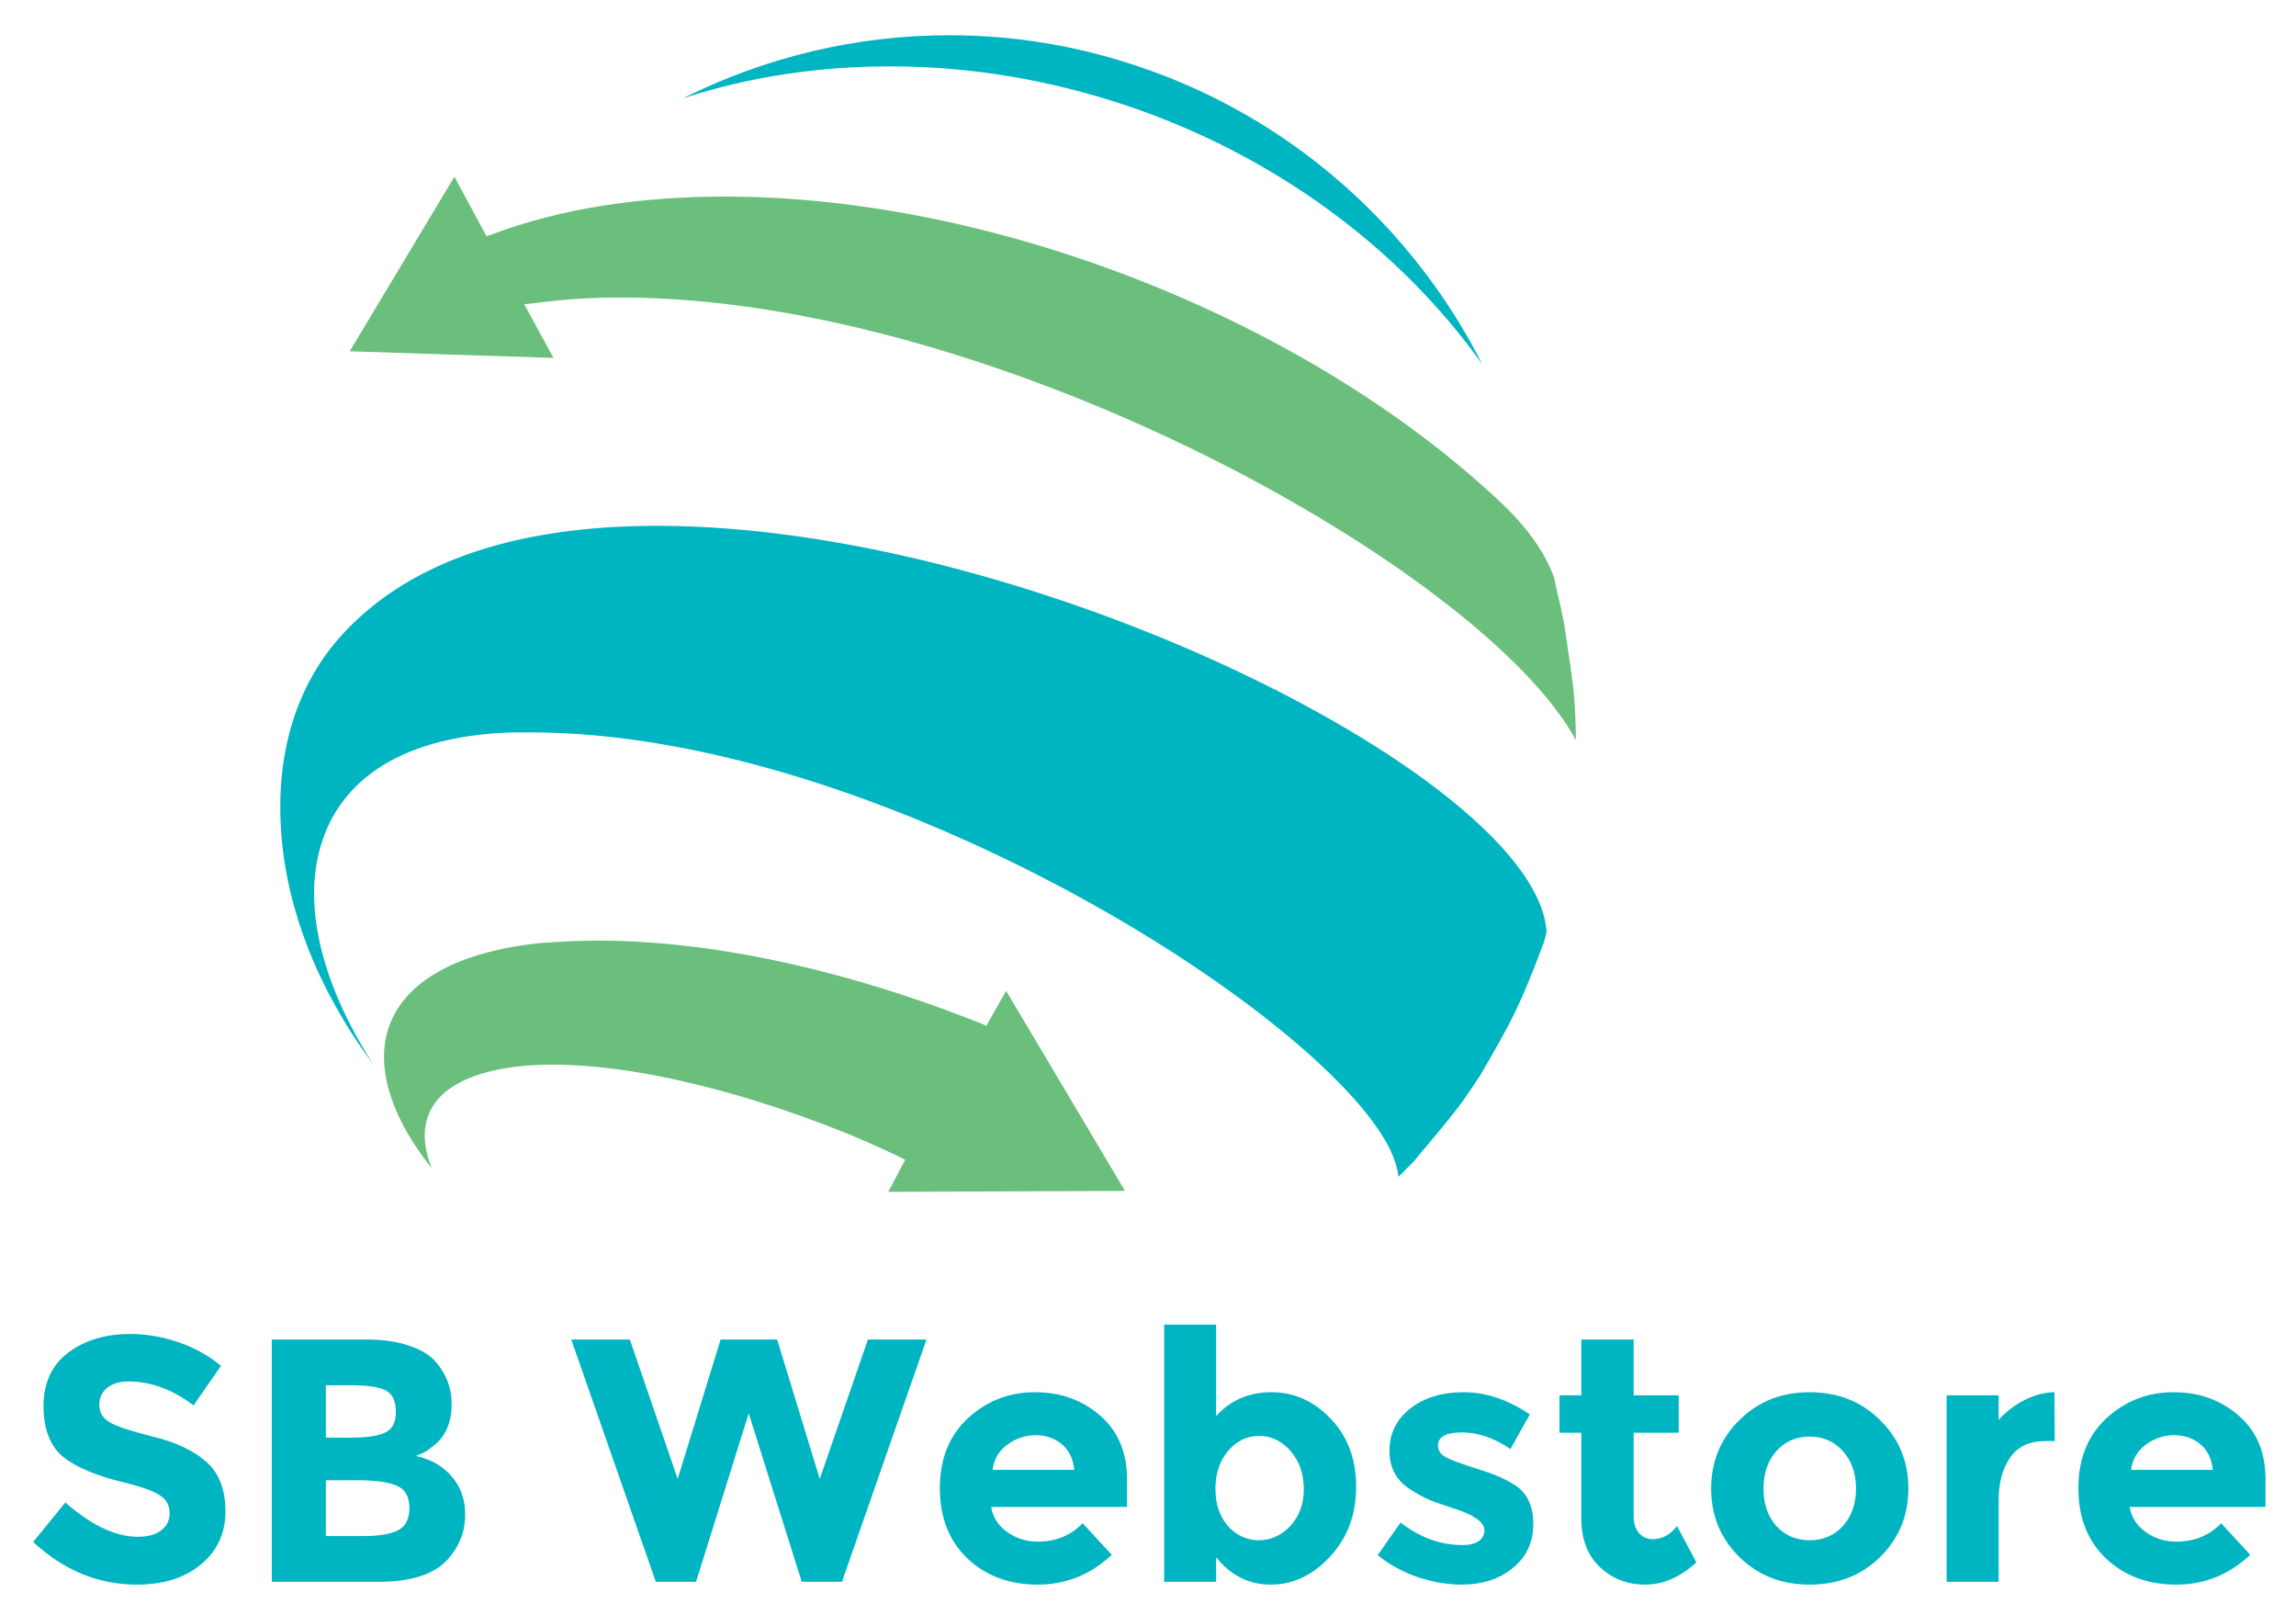
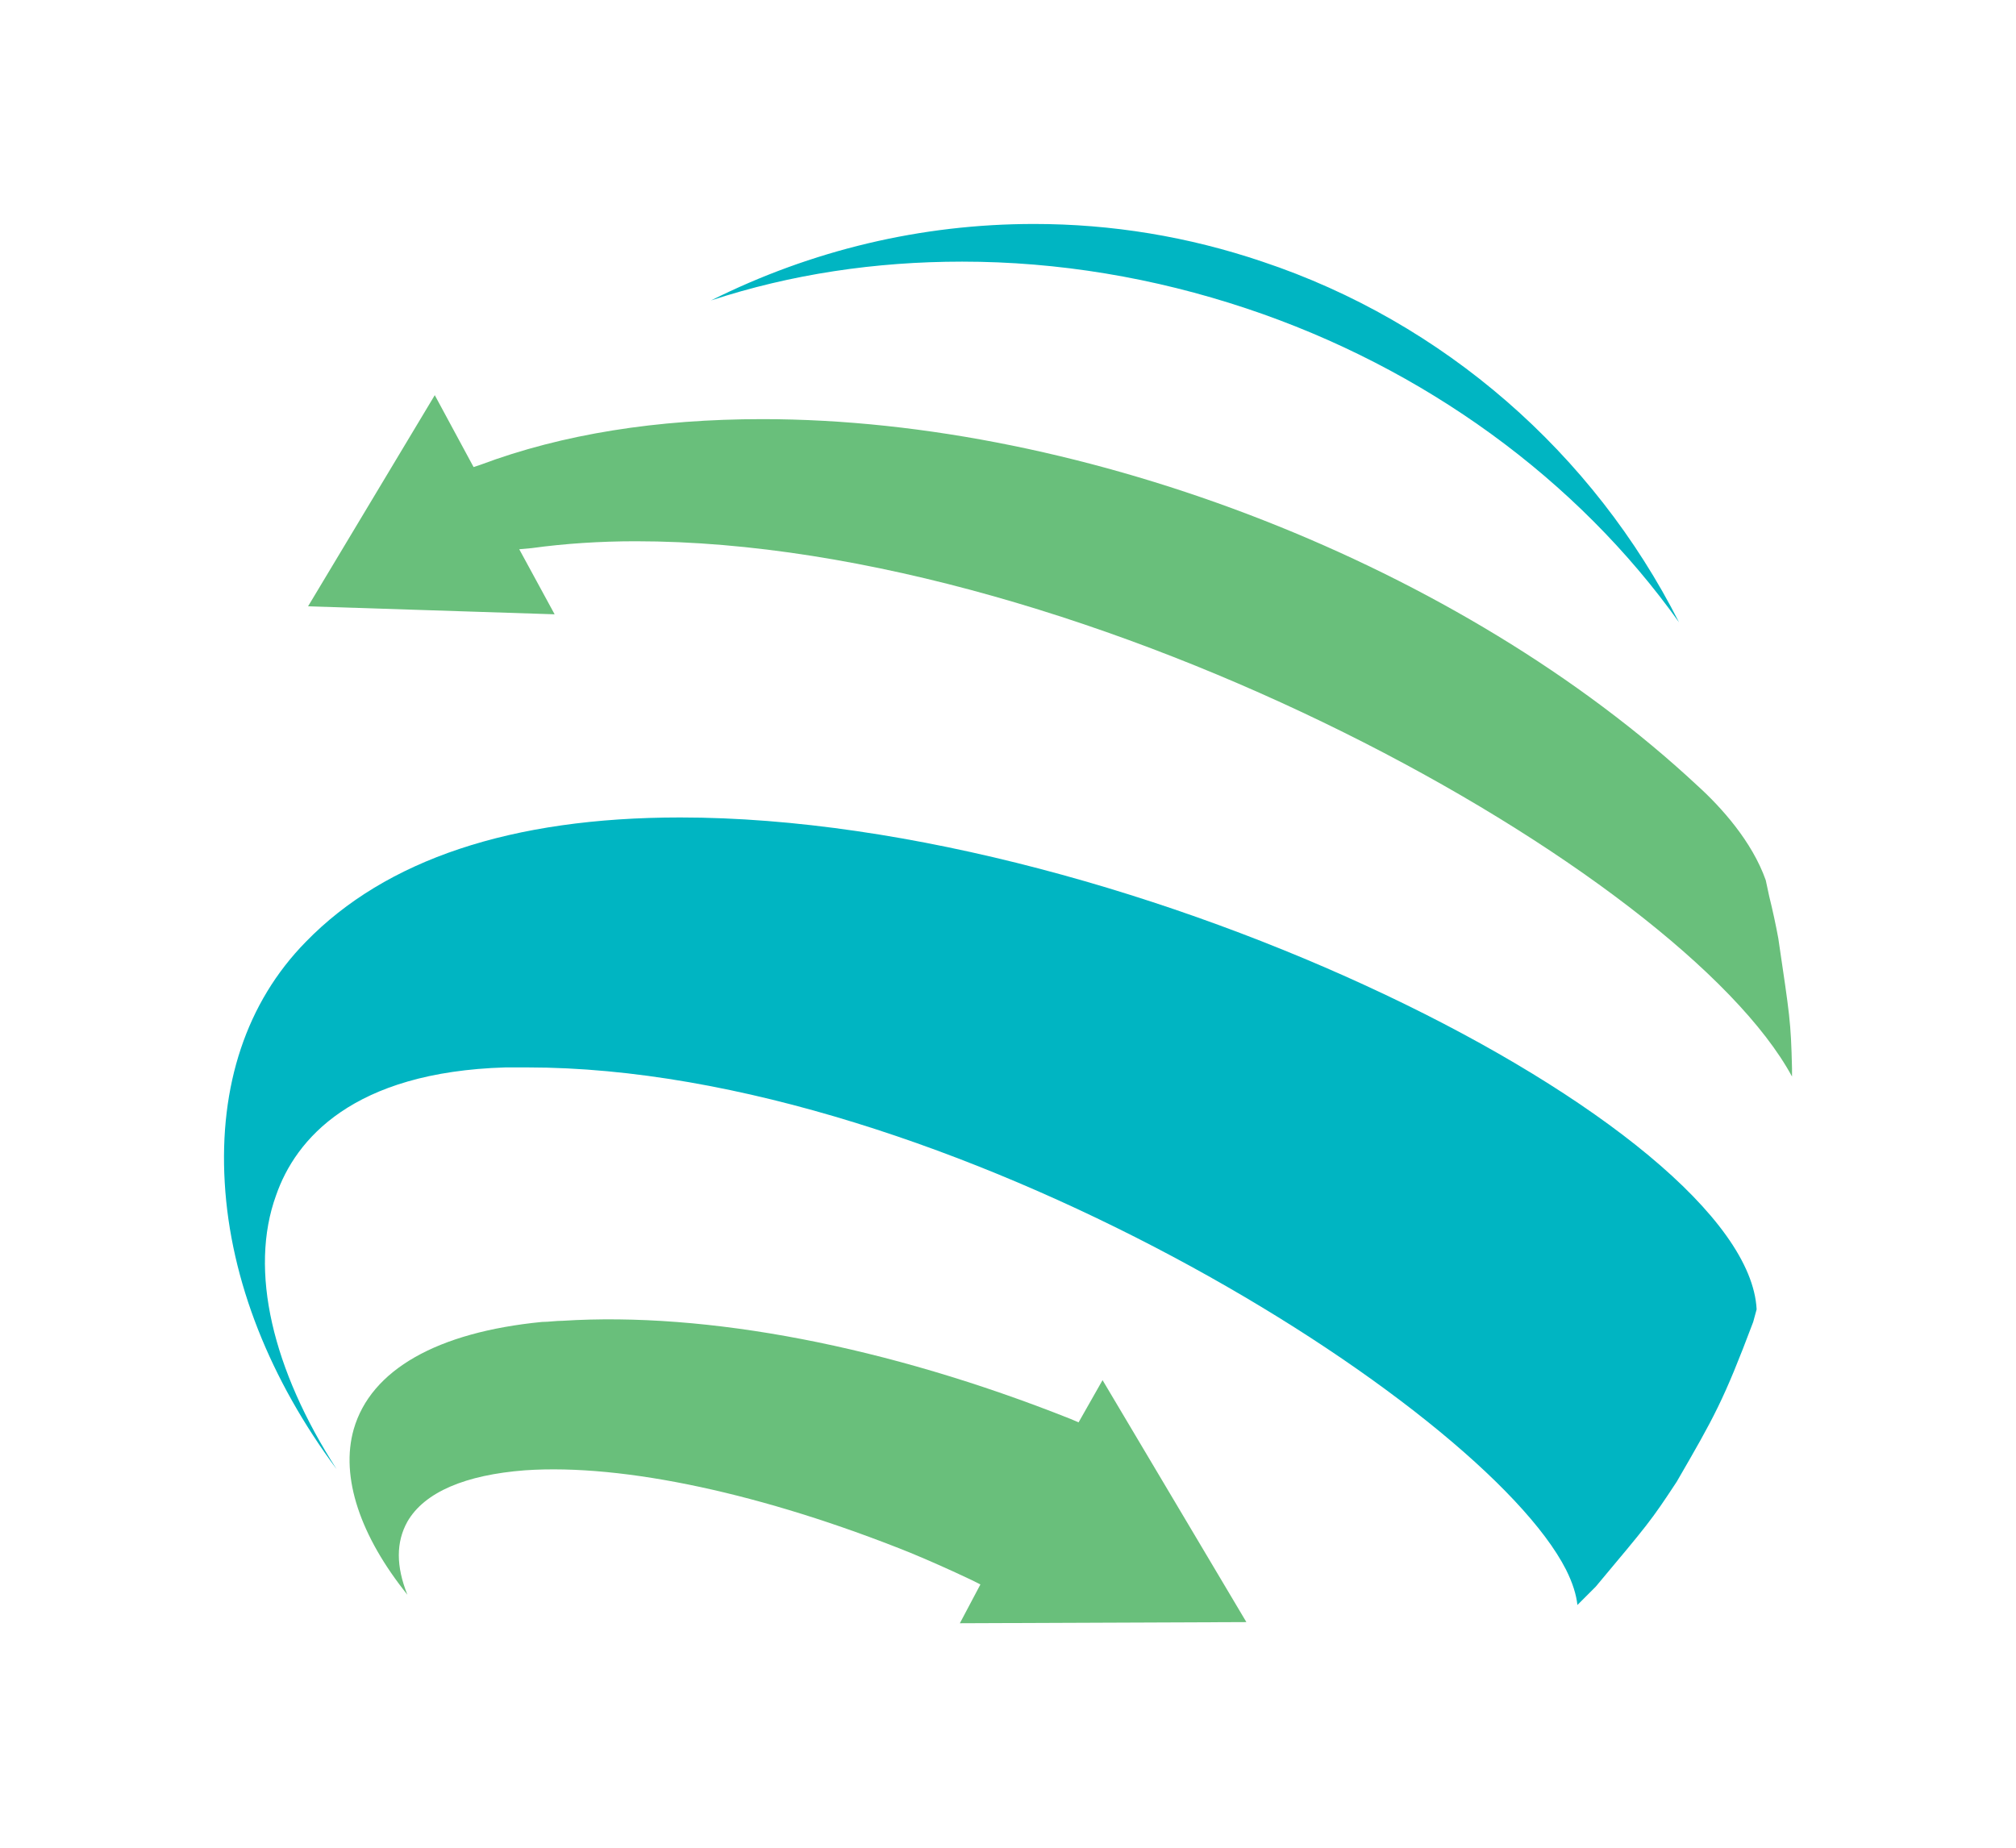
- <svg xmlns="http://www.w3.org/2000/svg" data-browser="Chrome[49.0]" viewBox="0 0 212 149">
-   <g style="-inkscape-font-specification:Montserrat" font-weight="700" font-size="32" font-family="Montserrat" letter-spacing="0" fill="#00b5c2" class="logo__item logo__item__inner">
-     <path d="M11.858 127.52q-1.248 0-1.984.609-.704.576-.704 1.568 0 .96.864 1.536.896.576 4.064 1.376 3.2.768 4.96 2.336 1.76 1.568 1.76 4.576 0 3.008-2.272 4.896-2.24 1.856-5.92 1.856-5.312 0-9.568-3.936l2.976-3.648q3.616 3.168 6.688 3.168 1.376 0 2.144-.576.8-.608.8-1.6 0-1.024-.832-1.6-.832-.608-3.296-1.216-3.904-.928-5.728-2.4-1.792-1.504-1.792-4.672 0-3.2 2.272-4.928 2.304-1.728 5.728-1.728 2.24 0 4.48.768t3.904 2.176l-2.528 3.648q-2.912-2.208-6.016-2.208zM34.888 146.017h-9.792v-22.368H33.8q2.272 0 3.904.544 1.664.544 2.496 1.472 1.504 1.728 1.504 3.904 0 2.624-1.696 3.904-.576.448-.8.576-.224.096-.8.352 2.08.448 3.296 1.888 1.248 1.408 1.248 3.52 0 2.336-1.6 4.128-1.856 2.08-6.464 2.08zm-4.8-13.312h2.368q2.08 0 3.072-.448 1.024-.448 1.024-1.92 0-1.504-.928-1.984t-3.136-.48h-2.4v4.832zm0 9.088h3.424q2.144 0 3.2-.512 1.088-.544 1.088-2.08 0-1.568-1.152-2.048-1.12-.512-3.616-.512h-2.944v5.152zM62.572 136.513l3.968-12.864h5.216l3.936 12.864 4.448-12.864h5.408l-7.808 22.368h-3.712l-4.896-15.552-4.864 15.552h-3.712l-7.808-22.368h5.408l4.416 12.864zM102.653 143.52q-2.912 2.753-6.848 2.753-3.904 0-6.464-2.4-2.56-2.432-2.56-6.496t2.592-6.464q2.624-2.4 6.176-2.4t6.016 2.144q2.496 2.144 2.496 5.888v2.56H91.517q.224 1.408 1.472 2.304 1.248.896 2.816.896 2.528 0 4.16-1.696l2.688 2.912zm-3.456-7.84q-.16-1.535-1.152-2.367-.992-.832-2.432-.832-1.408 0-2.592.864-1.184.864-1.376 2.336h7.552zM117.41 128.513q3.137 0 5.473 2.464 2.336 2.432 2.336 6.272 0 3.84-2.4 6.432-2.4 2.592-5.472 2.592-3.04 0-5.056-2.528v2.272h-4.8v-23.744h4.8v8.448q1.984-2.208 5.12-2.208zm-5.183 8.928q0 2.08 1.152 3.424 1.184 1.312 2.848 1.312t2.912-1.312q1.248-1.344 1.248-3.424t-1.216-3.488q-1.216-1.408-2.912-1.408t-2.88 1.408q-1.152 1.376-1.152 3.488zM141.576 140.673q0 2.528-1.888 4.064-1.856 1.536-4.736 1.536-1.92 0-4-.672-2.08-.704-3.744-2.048l2.112-3.008q2.688 2.08 5.728 2.08.928 0 1.472-.352.544-.384.544-.992t-.768-1.12q-.736-.512-2.176-.96-1.408-.448-2.176-.768-.736-.32-1.696-.928-1.952-1.216-1.952-3.584 0-2.4 1.92-3.904t4.96-1.504q3.04 0 6.08 2.048l-1.792 3.2q-2.24-1.536-4.48-1.536-2.208 0-2.208 1.216 0 .672.704 1.056t2.336.896q1.632.512 2.304.8.704.256 1.664.832 1.792 1.088 1.792 3.648zM150.844 132.257v7.712q0 .992.512 1.568.512.544 1.216.544 1.344 0 2.272-1.216l1.792 3.36q-2.24 2.048-4.736 2.048-2.464 0-4.192-1.632-1.696-1.632-1.696-4.448v-7.936h-2.016V128.8h2.016v-5.152h4.832v5.152h4.16v3.456h-4.16zM162.83 137.409q0 2.112 1.185 3.456 1.216 1.312 3.072 1.312 1.888 0 3.072-1.312 1.216-1.344 1.216-3.456t-1.216-3.456q-1.184-1.344-3.072-1.344-1.856 0-3.072 1.344-1.184 1.344-1.184 3.456zm13.377 0q0 3.744-2.592 6.304t-6.528 2.56q-3.904 0-6.496-2.56-2.592-2.56-2.592-6.304t2.592-6.304q2.592-2.592 6.496-2.592 3.936 0 6.528 2.592 2.592 2.56 2.592 6.304zM188.797 133.025q-2.144 0-3.2 1.536-1.056 1.504-1.056 4v7.456h-4.8V128.8h4.8v2.272q.928-1.056 2.304-1.792 1.408-.736 2.848-.768l.032 4.512h-.928zM207.778 143.52q-2.912 2.753-6.848 2.753-3.904 0-6.464-2.4-2.56-2.432-2.56-6.496t2.592-6.464q2.624-2.4 6.176-2.4t6.016 2.144q2.496 2.144 2.496 5.888v2.56h-12.544q.224 1.408 1.472 2.304 1.248.896 2.816.896 2.528 0 4.16-1.696l2.688 2.912zm-3.456-7.84q-.16-1.535-1.152-2.367-.992-.832-2.432-.832-1.408 0-2.592.864-1.184.864-1.376 2.336h7.552z" />
-   </g>
-   <g class="logo__item logo__item__inner">
-     <path fill="#00B5C2" d="M49.012 67.607c32.047 0 72.801 25.69 79.246 38.317.522 1.045.783 1.916.87 2.7l1.394-1.394c4.006-4.79 4.18-4.964 6.183-8.012 2.873-4.963 3.57-6.182 5.834-12.191l.261-.958c-.696-13.933-47.373-37.533-82.119-37.533-12.888 0-22.467 3.222-28.563 9.492-4.528 4.616-6.618 10.973-6.183 18.375.436 7.489 3.484 15.065 8.535 21.858-4.877-7.577-6.706-15.153-4.616-20.9 1.48-4.267 5.835-9.405 17.504-9.754h1.654zM82.19 6.127c7.316 0 14.63 1.22 21.684 3.57 13.585 4.529 25.254 13.063 33.005 23.948-6.531-12.888-17.94-22.903-31.785-27.518a54.1 54.1 0 0 0-17.417-2.874c-8.621 0-16.981 2.003-24.644 5.835 6.095-2.003 12.54-2.961 19.158-2.961z" />
-     <path fill="#69BF7B" d="M82.017 110.017l21.857-.087-10.972-18.462-1.829 3.222-.61-.261c-14.02-5.573-27.779-8.186-38.751-7.49-.523 0-1.045.088-1.568.088-8.011.784-13.062 3.657-14.368 8.186-1.045 3.657.522 8.185 4.093 12.627-.871-2.177-.871-4.006 0-5.574 1.306-2.264 4.44-3.57 8.97-3.918 7.575-.523 18.287 1.828 29.346 6.27 1.48.61 3.048 1.306 4.703 2.09l.696.348-1.567 2.96zM57.285 27.462c34.833 0 79.768 25.254 88.215 40.842v-.61c-.087-3.657-.174-4.005-1.045-9.927a54.28 54.28 0 0 0-.697-3.222l-.26-1.22c-1.046-2.96-3.397-5.572-5.226-7.227-17.939-16.72-46.59-27.954-71.32-27.954-8.012 0-15.24 1.132-21.51 3.484l-.523.174-2.96-5.486-9.667 16.11 18.81.61-2.7-4.964.959-.087a58.612 58.612 0 0 1 7.924-.523z" />
+ <svg xmlns="http://www.w3.org/2000/svg" version="1.1" data-browser="Chrome[49.0]" preserveAspectRatio="xMidYMid meet" viewBox="0 0 54 49.486" id="svg2" width="54" height="49.486">
+   <defs id="defs36" />
+   <g id="logo__item--logo_0" class="logo__item" transform="matrix(0.3511128,0,0,0.3511128,-3.086467,4.857737)">
+     <g class="logo__item__inner" transform="matrix(0.8708273,0,0,0.8708273,22.62627,-6.5)" id="g10">
+       <g id="g12">
+         <g id="g14">
+           <path d="m 30.3,85.1 c 36.8,0 83.6,29.5 91,44 0.6,1.2 0.9,2.2 1,3.1 l 1.6,-1.6 c 4.6,-5.5 4.8,-5.7 7.1,-9.2 3.3,-5.7 4.1,-7.1 6.7,-14 l 0.3,-1.1 C 137.2,90.3 83.6,63.2 43.7,63.2 28.9,63.2 17.9,66.9 10.9,74.1 5.7,79.4 3.3,86.7 3.8,95.2 c 0.5,8.6 4,17.3 9.8,25.1 C 8,111.6 5.9,102.9 8.3,96.3 10,91.4 15,85.5 28.4,85.1 c 0.6,0 1.3,0 1.9,0 z" id="path16" style="fill:#00b5c2" />
+         </g>
+         <g id="g18">
+           <path d="m 68.4,14.5 c 8.4,0 16.8,1.4 24.9,4.1 15.6,5.2 29,15 37.9,27.5 -7.5,-14.8 -20.6,-26.3 -36.5,-31.6 -6.5,-2.2 -13.2,-3.3 -20,-3.3 -9.9,0 -19.5,2.3 -28.3,6.7 7,-2.3 14.4,-3.4 22,-3.4 z" id="path20" style="fill:#00b5c2" />
+         </g>
+         <g id="g22">
+           <g id="g24">
+             <path d="m 68.2,133.8 25.1,-0.1 -12.6,-21.2 -2.1,3.7 -0.7,-0.3 c -16.1,-6.4 -31.9,-9.4 -44.5,-8.6 -0.6,0 -1.2,0.1 -1.8,0.1 -9.2,0.9 -15,4.2 -16.5,9.4 -1.2,4.2 0.6,9.4 4.7,14.5 -1,-2.5 -1,-4.6 0,-6.4 1.5,-2.6 5.1,-4.1 10.3,-4.5 8.7,-0.6 21,2.1 33.7,7.2 1.7,0.7 3.5,1.5 5.4,2.4 l 0.8,0.4 -1.8,3.4 z" id="path26" style="fill:#69bf7b" />
+           </g>
+         </g>
+         <g id="g28">
+           <g id="g30">
+             <path d="m 39.8,39 c 40,0 91.6,29 101.3,46.9 l 0,-0.7 c -0.1,-4.2 -0.2,-4.6 -1.2,-11.4 -0.2,-1.1 -0.5,-2.5 -0.8,-3.7 l -0.3,-1.4 c -1.2,-3.4 -3.9,-6.4 -6,-8.3 C 112.2,41.2 79.3,28.3 50.9,28.3 c -9.2,0 -17.5,1.3 -24.7,4 l -0.6,0.2 -3.4,-6.3 -11.1,18.5 21.6,0.7 -3.1,-5.7 1.1,-0.1 c 2.9,-0.4 6,-0.6 9.1,-0.6 z" id="path32" style="fill:#69bf7b" />
+           </g>
+         </g>
+       </g>
+     </g>
  </g>
</svg>
